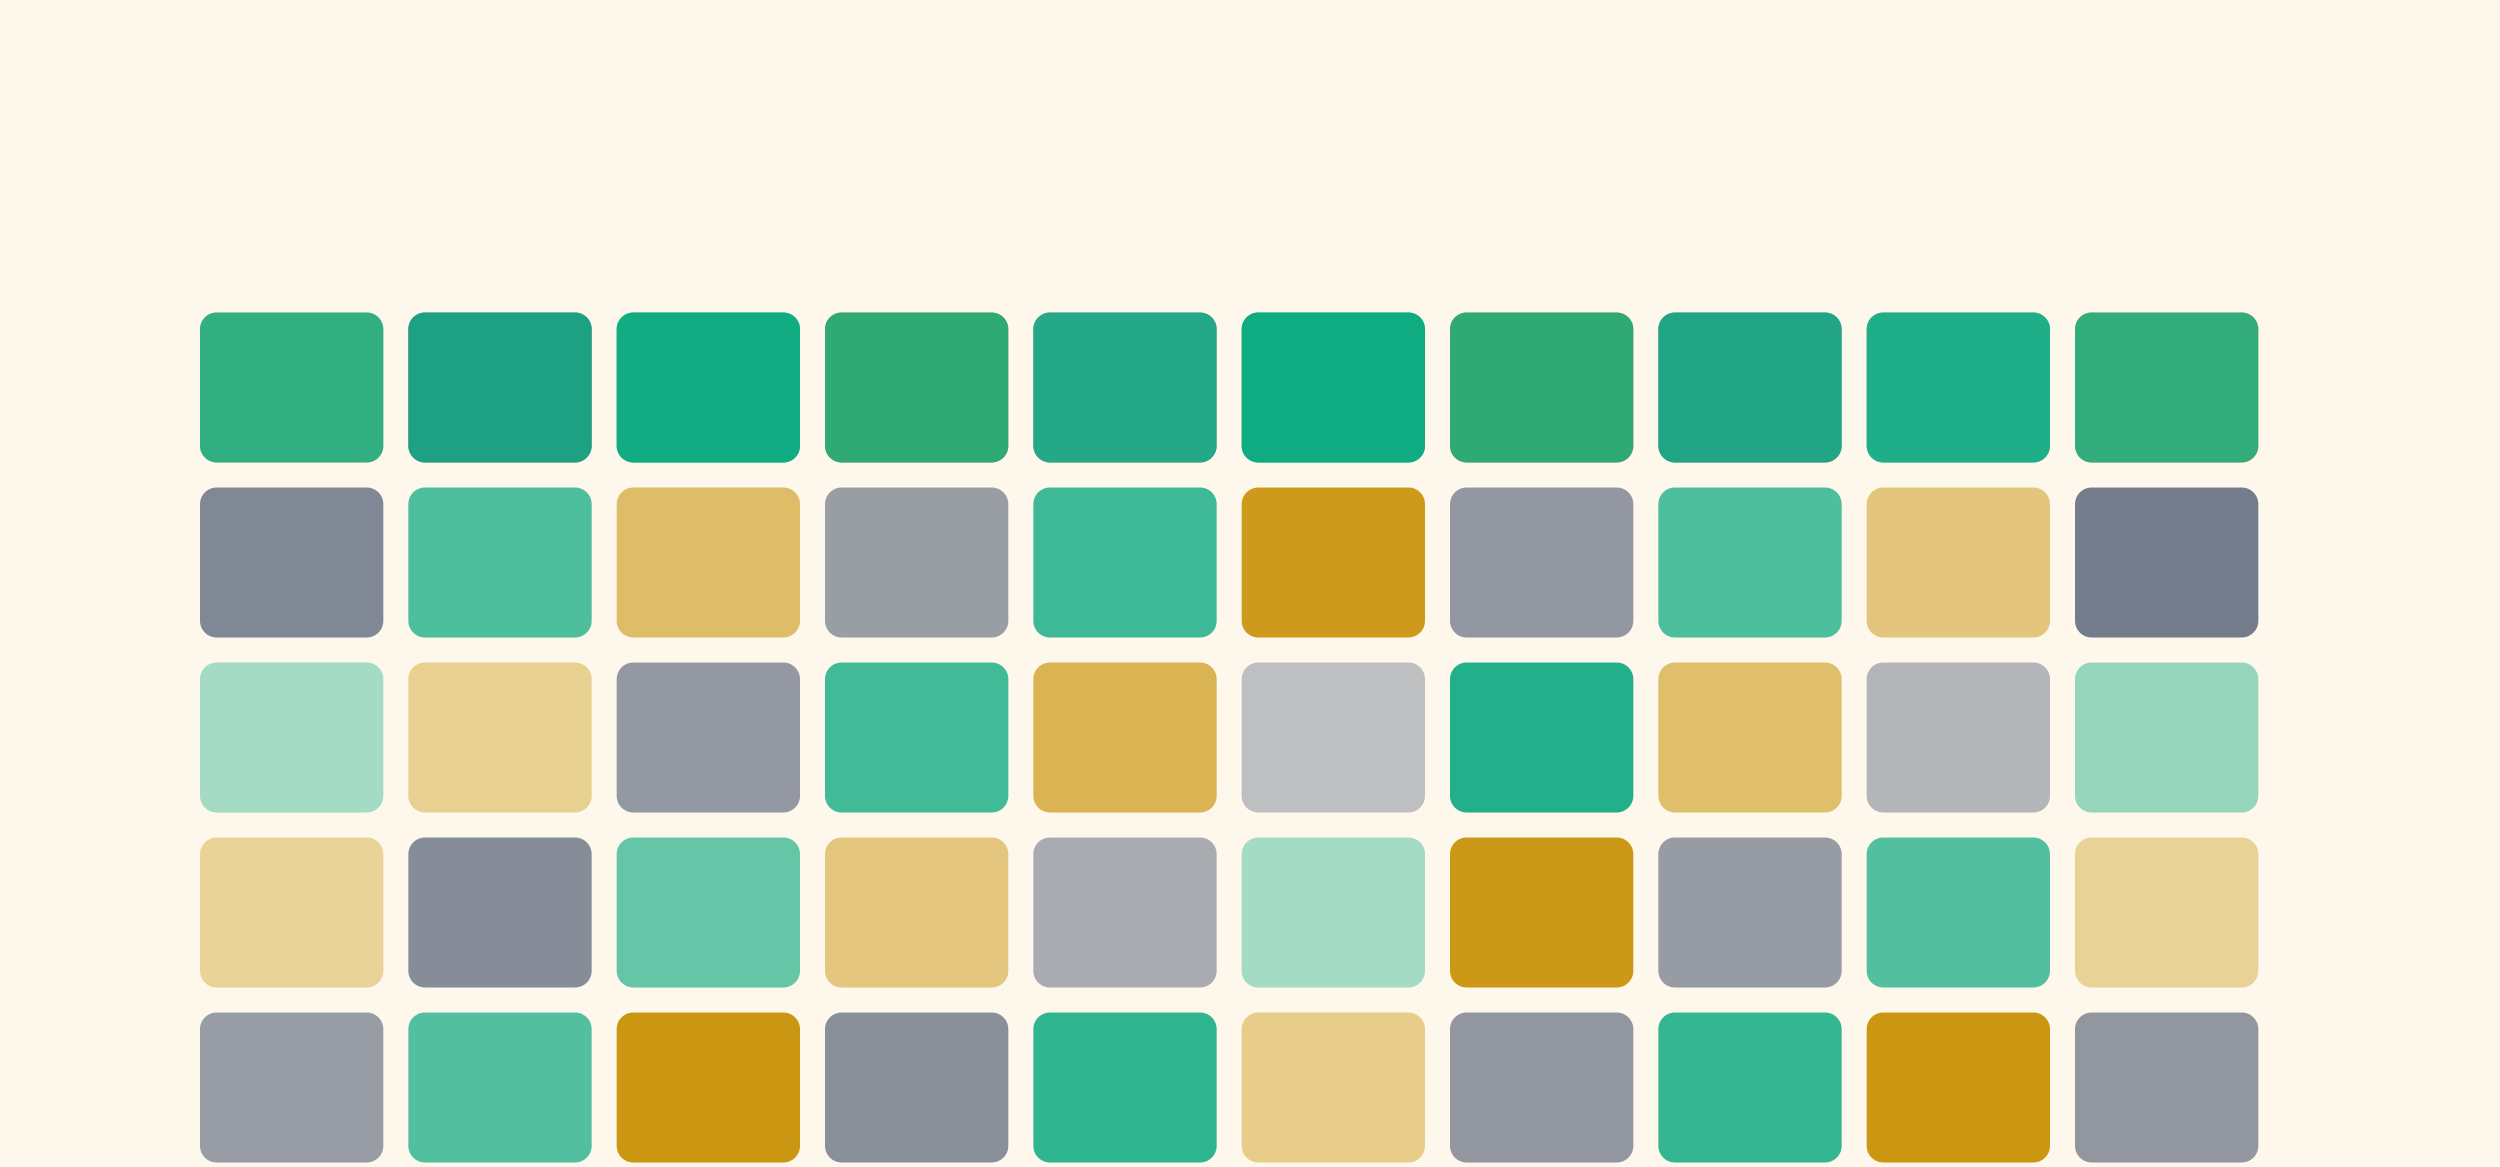
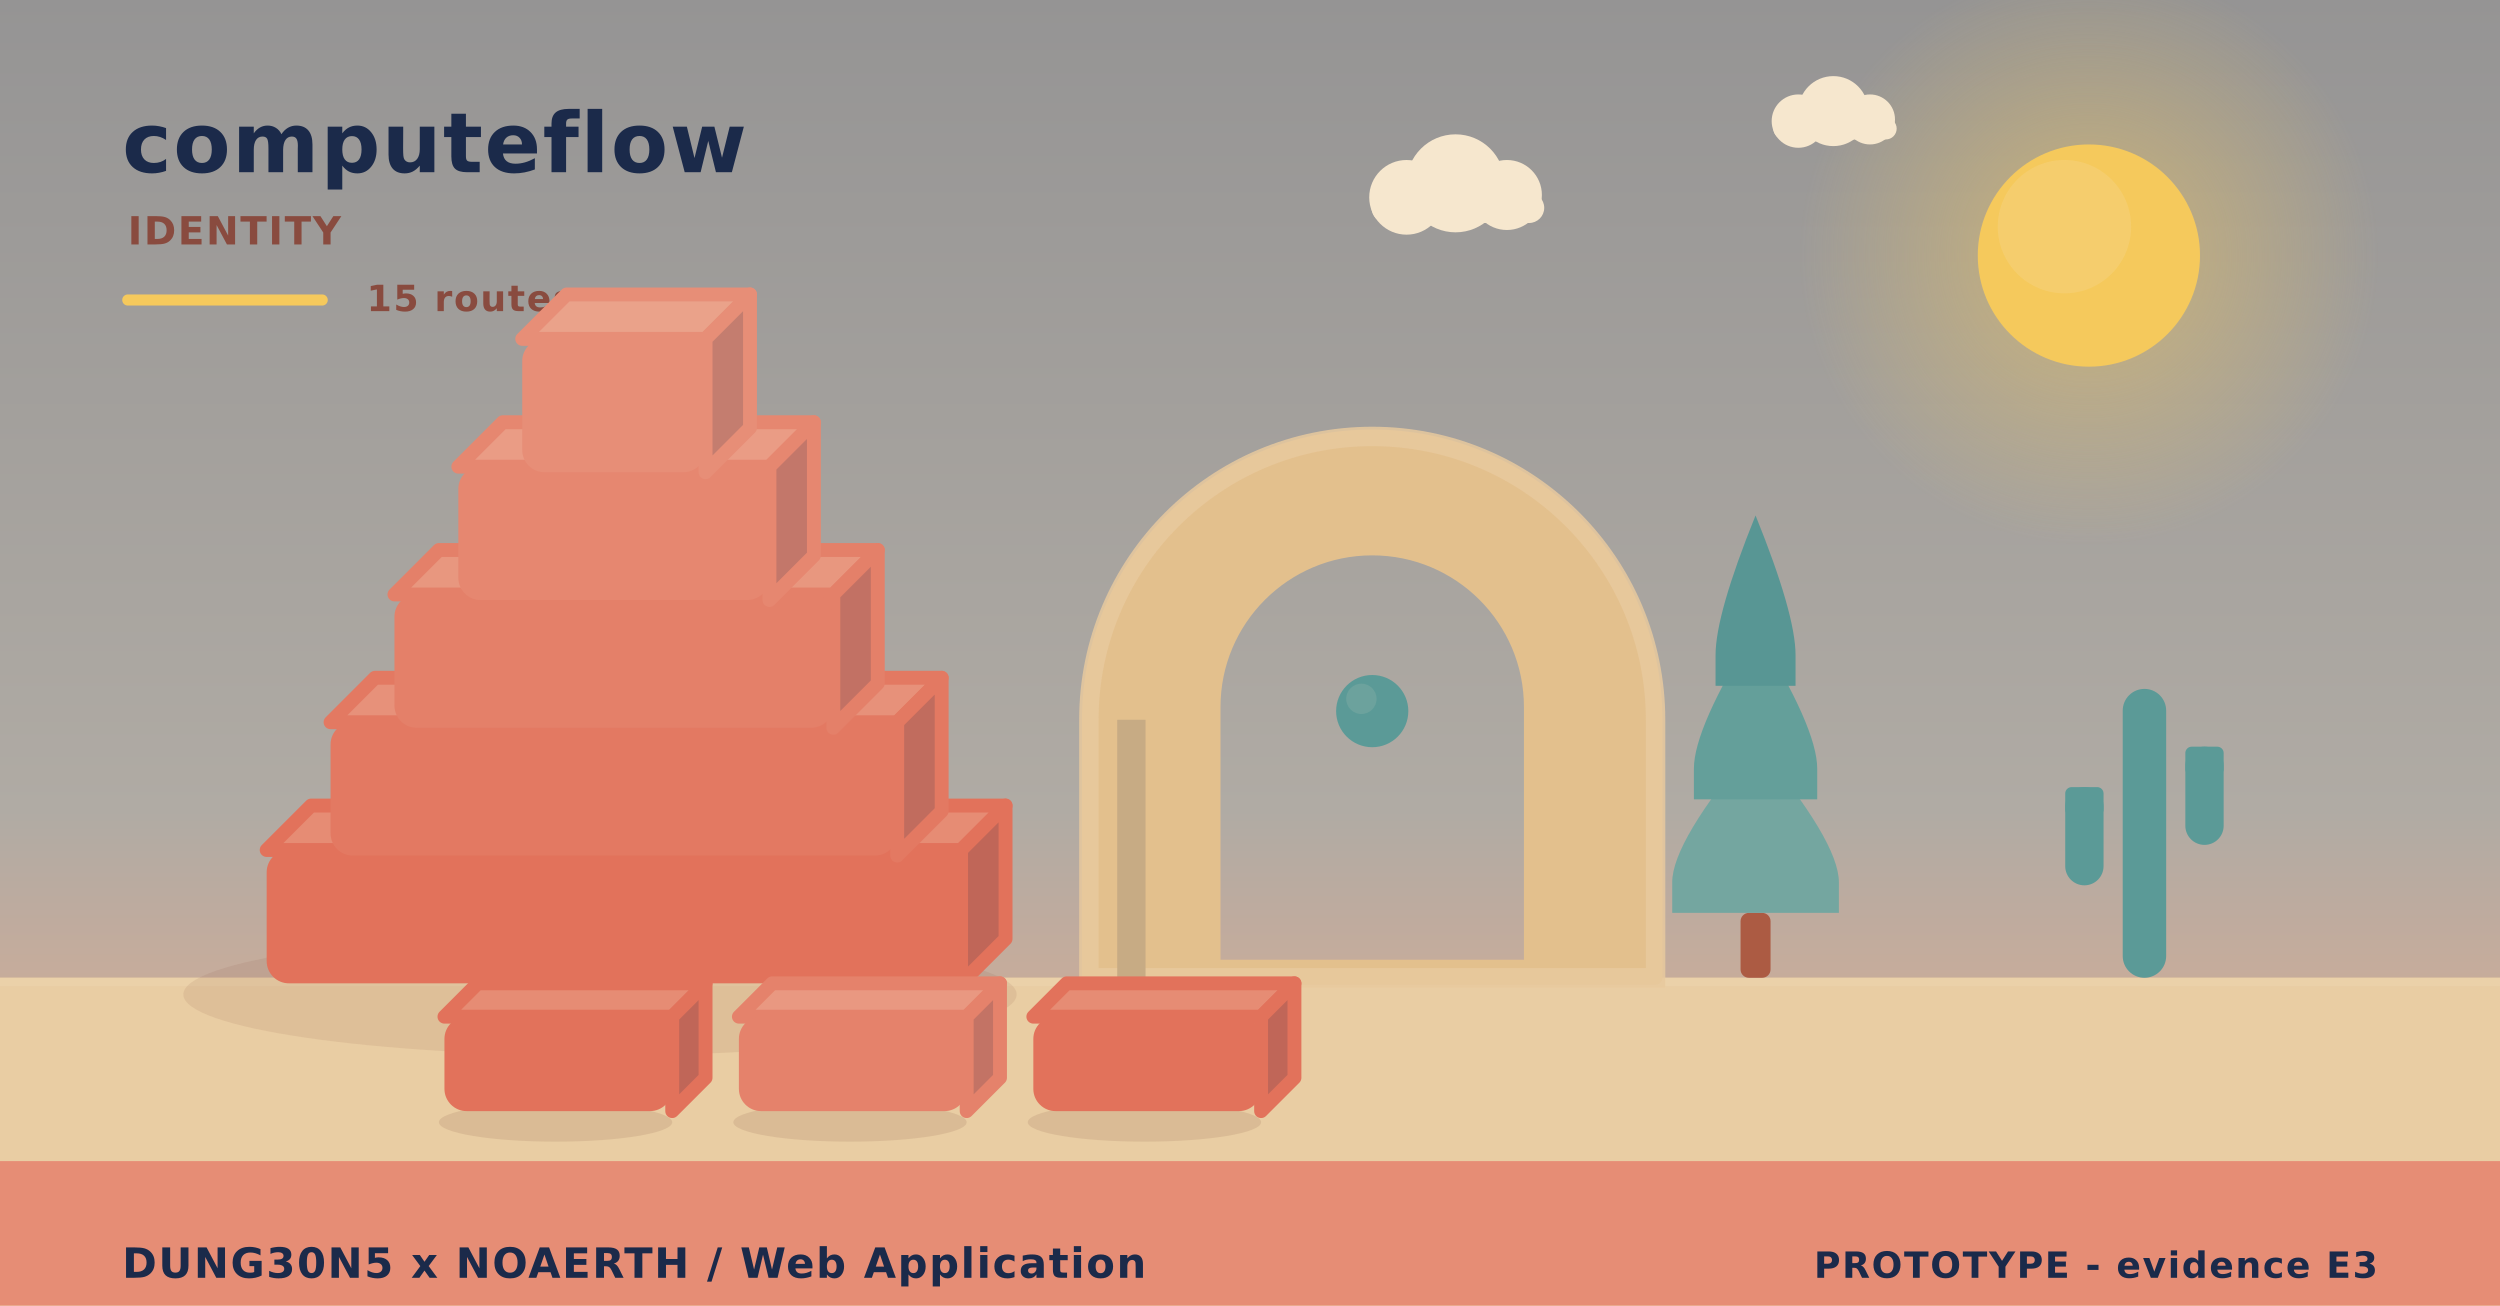
- <svg xmlns="http://www.w3.org/2000/svg" viewBox="0 0 1200 560" width="1200" height="560" role="img" aria-label="computeflow hero">
-   <rect width="1200" height="560" fill="#fef8ec" />
-   <defs>
-     <linearGradient id="gh" x1="0" y1="0" x2="1" y2="1">
-       <stop offset="0%" stop-color="#c78f02" />
-       <stop offset="100%" stop-color="#6e7788" />
-     </linearGradient>
-   </defs>
-   <rect x="96.00" y="150.00" width="88.00" height="72.00" rx="8.00" fill="#c78f02" opacity="0.41" />
-   <rect x="196.00" y="150.00" width="88.00" height="72.00" rx="8.00" fill="#6e7788" opacity="0.86" />
-   <rect x="296.00" y="150.00" width="88.00" height="72.00" rx="8.00" fill="#05a77d" opacity="0.74" />
-   <rect x="396.00" y="150.00" width="88.00" height="72.00" rx="8.00" fill="#c78f02" opacity="0.67" />
-   <rect x="496.00" y="150.00" width="88.00" height="72.00" rx="8.00" fill="#6e7788" opacity="0.61" />
-   <rect x="596.00" y="150.00" width="88.00" height="72.00" rx="8.00" fill="#05a77d" opacity="0.80" />
-   <rect x="696.00" y="150.00" width="88.00" height="72.00" rx="8.00" fill="#c78f02" opacity="0.65" />
-   <rect x="796.00" y="150.00" width="88.00" height="72.00" rx="8.00" fill="#6e7788" opacity="0.72" />
-   <rect x="896.00" y="150.00" width="88.00" height="72.00" rx="8.00" fill="#05a77d" opacity="0.51" />
-   <rect x="996.00" y="150.00" width="88.00" height="72.00" rx="8.00" fill="#c78f02" opacity="0.54" />
-   <rect x="96.00" y="234.00" width="88.00" height="72.00" rx="8.00" fill="#6e7788" opacity="0.87" />
-   <rect x="196.00" y="234.00" width="88.00" height="72.00" rx="8.00" fill="#05a77d" opacity="0.71" />
-   <rect x="296.00" y="234.00" width="88.00" height="72.00" rx="8.00" fill="#c78f02" opacity="0.57" />
-   <rect x="396.00" y="234.00" width="88.00" height="72.00" rx="8.00" fill="#6e7788" opacity="0.70" />
-   <rect x="496.00" y="234.00" width="88.00" height="72.00" rx="8.00" fill="#05a77d" opacity="0.77" />
-   <rect x="596.00" y="234.00" width="88.00" height="72.00" rx="8.00" fill="#c78f02" opacity="0.89" />
-   <rect x="696.00" y="234.00" width="88.00" height="72.00" rx="8.00" fill="#6e7788" opacity="0.75" />
-   <rect x="796.00" y="234.00" width="88.00" height="72.00" rx="8.00" fill="#05a77d" opacity="0.71" />
-   <rect x="896.00" y="234.00" width="88.00" height="72.00" rx="8.00" fill="#c78f02" opacity="0.48" />
-   <rect x="996.00" y="234.00" width="88.00" height="72.00" rx="8.00" fill="#6e7788" opacity="0.95" />
-   <rect x="96.00" y="318.00" width="88.00" height="72.00" rx="8.00" fill="#05a77d" opacity="0.36" />
-   <rect x="196.00" y="318.00" width="88.00" height="72.00" rx="8.00" fill="#c78f02" opacity="0.39" />
-   <rect x="296.00" y="318.00" width="88.00" height="72.00" rx="8.00" fill="#6e7788" opacity="0.74" />
-   <rect x="396.00" y="318.00" width="88.00" height="72.00" rx="8.00" fill="#05a77d" opacity="0.76" />
-   <rect x="496.00" y="318.00" width="88.00" height="72.00" rx="8.00" fill="#c78f02" opacity="0.66" />
-   <rect x="596.00" y="318.00" width="88.00" height="72.00" rx="8.00" fill="#6e7788" opacity="0.44" />
-   <rect x="696.00" y="318.00" width="88.00" height="72.00" rx="8.00" fill="#05a77d" opacity="0.88" />
-   <rect x="796.00" y="318.00" width="88.00" height="72.00" rx="8.00" fill="#c78f02" opacity="0.55" />
-   <rect x="896.00" y="318.00" width="88.00" height="72.00" rx="8.00" fill="#6e7788" opacity="0.52" />
-   <rect x="996.00" y="318.00" width="88.00" height="72.00" rx="8.00" fill="#05a77d" opacity="0.42" />
-   <rect x="96.00" y="402.00" width="88.00" height="72.00" rx="8.00" fill="#c78f02" opacity="0.36" />
-   <rect x="196.00" y="402.00" width="88.00" height="72.00" rx="8.00" fill="#6e7788" opacity="0.83" />
-   <rect x="296.00" y="402.00" width="88.00" height="72.00" rx="8.00" fill="#05a77d" opacity="0.62" />
-   <rect x="396.00" y="402.00" width="88.00" height="72.00" rx="8.00" fill="#c78f02" opacity="0.47" />
-   <rect x="496.00" y="402.00" width="88.00" height="72.00" rx="8.00" fill="#6e7788" opacity="0.59" />
-   <rect x="596.00" y="402.00" width="88.00" height="72.00" rx="8.00" fill="#05a77d" opacity="0.36" />
-   <rect x="696.00" y="402.00" width="88.00" height="72.00" rx="8.00" fill="#c78f02" opacity="0.91" />
-   <rect x="796.00" y="402.00" width="88.00" height="72.00" rx="8.00" fill="#6e7788" opacity="0.72" />
-   <rect x="896.00" y="402.00" width="88.00" height="72.00" rx="8.00" fill="#05a77d" opacity="0.69" />
-   <rect x="996.00" y="402.00" width="88.00" height="72.00" rx="8.00" fill="#c78f02" opacity="0.37" />
-   <rect x="96.00" y="486.00" width="88.00" height="72.00" rx="8.00" fill="#6e7788" opacity="0.71" />
-   <rect x="196.00" y="486.00" width="88.00" height="72.00" rx="8.00" fill="#05a77d" opacity="0.69" />
-   <rect x="296.00" y="486.00" width="88.00" height="72.00" rx="8.00" fill="#c78f02" opacity="0.93" />
-   <rect x="396.00" y="486.00" width="88.00" height="72.00" rx="8.00" fill="#6e7788" opacity="0.81" />
-   <rect x="496.00" y="486.00" width="88.00" height="72.00" rx="8.00" fill="#05a77d" opacity="0.83" />
-   <rect x="596.00" y="486.00" width="88.00" height="72.00" rx="8.00" fill="#c78f02" opacity="0.42" />
-   <rect x="696.00" y="486.00" width="88.00" height="72.00" rx="8.00" fill="#6e7788" opacity="0.76" />
-   <rect x="796.00" y="486.00" width="88.00" height="72.00" rx="8.00" fill="#05a77d" opacity="0.81" />
-   <rect x="896.00" y="486.00" width="88.00" height="72.00" rx="8.00" fill="#c78f02" opacity="0.93" />
-   <rect x="996.00" y="486.00" width="88.00" height="72.00" rx="8.00" fill="#6e7788" opacity="0.76" />
+ <svg xmlns="http://www.w3.org/2000/svg" width="900" height="470" viewBox="0 0 900 470" role="img" aria-label="computeflow - identity">
+   <linearGradient id="skyh" x1="0" y1="0" x2="0" y2="1">
+     <stop offset="0" stop-color="#959494" />
+     <stop offset="0.62" stop-color="#b0aba4" />
+     <stop offset="1" stop-color="#f3ad8a" />
+   </linearGradient>
+   <rect width="900" height="470" fill="url(#skyh)" />
+   <radialGradient id="sunh">
+     <stop offset="0.35" stop-color="#f5c95c" stop-opacity="0.34" />
+     <stop offset="1" stop-color="#f5c95c" stop-opacity="0" />
+   </radialGradient>
+   <circle cx="752" cy="92" r="104" fill="url(#sunh)" />
+   <circle cx="752" cy="92" r="40" fill="#f5c95c" />
+   <circle cx="743.2" cy="81.6" r="24" fill="#f5d27e" opacity="0.5" />
  <g>
-     <rect x="96.00" y="150.00" width="88.00" height="72.00" rx="8.00" fill="#05a77d" opacity="0.80" />
-     <animate attributeName="opacity" values="0.25;1.0;0.25" dur="6.933s" begin="1.35s" repeatCount="indefinite" />
+     <circle cx="524" cy="66" r="17.64" fill="#f6e7ce" />
+     <circle cx="506.36" cy="71.04" r="13.44" fill="#f6e7ce" />
+     <circle cx="542.48" cy="70.2" r="12.6" fill="#f6e7ce" />
+     <rect x="493.76" y="69.36" width="62.16" height="10.92" rx="5.46" fill="#f6e7ce" />
+     <animateTransform attributeName="transform" type="translate" values="0 0;24 0;0 0" dur="36s" begin="0s" repeatCount="indefinite" />
  </g>
  <g>
-     <rect x="196.00" y="150.00" width="88.00" height="72.00" rx="8.00" fill="#05a77d" opacity="0.80" />
-     <animate attributeName="opacity" values="0.25;1.0;0.25" dur="6.933s" begin="1.67s" repeatCount="indefinite" />
+     <circle cx="660" cy="40" r="12.6" fill="#f6e7ce" />
+     <circle cx="647.4" cy="43.6" r="9.6" fill="#f6e7ce" />
+     <circle cx="673.2" cy="43" r="9" fill="#f6e7ce" />
+     <rect x="638.4" y="42.4" width="44.4" height="7.8" rx="3.9" fill="#f6e7ce" />
+     <animateTransform attributeName="transform" type="translate" values="0 0;-18 0;0 0" dur="46s" begin="3s" repeatCount="indefinite" />
+   </g>
+   <rect x="0" y="352" width="900" height="118" fill="#e9cda3" />
+   <rect x="0" y="352" width="900" height="3" fill="#ebd1a9" />
+   <text x="44" y="62" font-family="Verdana,DejaVu Sans,sans-serif" font-size="30" font-weight="700" letter-spacing="0.6" fill="#1b2a4a" text-anchor="start">computeflow</text>
+   <text x="46" y="88" font-family="Verdana,DejaVu Sans,sans-serif" font-size="14" font-weight="700" letter-spacing="0.6" fill="#894b3f" text-anchor="start">IDENTITY</text>
+   <rect x="44" y="106" width="74" height="4" rx="2" fill="#f5c95c" />
+   <text x="132" y="112" font-family="Verdana,DejaVu Sans,sans-serif" font-size="13" font-weight="700" letter-spacing="0.6" fill="#894b3f" text-anchor="start">15 routes</text>
+   <ellipse cx="216" cy="358" rx="150" ry="22" fill="rgba(138,90,68,0.11)" />
+   <g>
+     <path d="M96,306 L346,306 L362,290 L112,290 Z" fill="#e68c74" stroke="#e2725b" stroke-width="5" stroke-linejoin="round" />
+     <path d="M346,306 L362,290 L362,338 L346,354 Z" fill="#c06658" stroke="#e2725b" stroke-width="5" stroke-linejoin="round" />
+     <rect x="96" y="306" width="250" height="48" rx="8" fill="#e2725b" />
+     <animateTransform attributeName="transform" type="translate" values="0 10;0 0" dur="0.9s" begin="0s" fill="freeze" />
  </g>
  <g>
-     <rect x="296.00" y="150.00" width="88.00" height="72.00" rx="8.00" fill="#05a77d" opacity="0.80" />
-     <animate attributeName="opacity" values="0.25;1.0;0.25" dur="6.933s" begin="1.99s" repeatCount="indefinite" />
+     <path d="M119,260 L323,260 L339,244 L135,244 Z" fill="#e7917a" stroke="#e37962" stroke-width="5" stroke-linejoin="round" />
+     <path d="M323,260 L339,244 L339,292 L323,308 Z" fill="#c16c5e" stroke="#e37962" stroke-width="5" stroke-linejoin="round" />
+     <rect x="119" y="260" width="204" height="48" rx="8" fill="#e37962" />
+     <animateTransform attributeName="transform" type="translate" values="0 10;0 0" dur="0.9s" begin="0.28s" fill="freeze" />
  </g>
  <g>
-     <rect x="396.00" y="150.00" width="88.00" height="72.00" rx="8.00" fill="#05a77d" opacity="0.80" />
-     <animate attributeName="opacity" values="0.25;1.0;0.25" dur="6.933s" begin="2.31s" repeatCount="indefinite" />
+     <path d="M142,214 L300,214 L316,198 L158,198 Z" fill="#e8977f" stroke="#e48069" stroke-width="5" stroke-linejoin="round" />
+     <path d="M300,214 L316,198 L316,246 L300,262 Z" fill="#c27164" stroke="#e48069" stroke-width="5" stroke-linejoin="round" />
+     <rect x="142" y="214" width="158" height="48" rx="8" fill="#e48069" />
+     <animateTransform attributeName="transform" type="translate" values="0 10;0 0" dur="0.9s" begin="0.56s" fill="freeze" />
  </g>
  <g>
-     <rect x="496.00" y="150.00" width="88.00" height="72.00" rx="8.00" fill="#05a77d" opacity="0.80" />
-     <animate attributeName="opacity" values="0.25;1.0;0.25" dur="6.933s" begin="2.63s" repeatCount="indefinite" />
+     <path d="M165,168 L277,168 L293,152 L181,152 Z" fill="#ea9c85" stroke="#e68770" stroke-width="5" stroke-linejoin="round" />
+     <path d="M277,168 L293,152 L293,200 L277,216 Z" fill="#c3776a" stroke="#e68770" stroke-width="5" stroke-linejoin="round" />
+     <rect x="165" y="168" width="112" height="48" rx="8" fill="#e68770" />
+     <animateTransform attributeName="transform" type="translate" values="0 10;0 0" dur="0.9s" begin="0.84s" fill="freeze" />
  </g>
  <g>
-     <rect x="596.00" y="150.00" width="88.00" height="72.00" rx="8.00" fill="#05a77d" opacity="0.80" />
-     <animate attributeName="opacity" values="0.25;1.0;0.25" dur="6.933s" begin="2.95s" repeatCount="indefinite" />
+     <path d="M188,122 L254,122 L270,106 L204,106 Z" fill="#eaa28a" stroke="#e78e77" stroke-width="5" stroke-linejoin="round" />
+     <path d="M254,122 L270,106 L270,154 L254,170 Z" fill="#c47d6f" stroke="#e78e77" stroke-width="5" stroke-linejoin="round" />
+     <rect x="188" y="122" width="66" height="48" rx="8" fill="#e78e77" />
+     <animateTransform attributeName="transform" type="translate" values="0 10;0 0" dur="0.9s" begin="1.12s" fill="freeze" />
  </g>
+   <path d="M392,352 L392,259.12 A102,102 0 0 1 596,259.12 L596,352 Z M436.88,348 L436.88,254.55 A57.12,57.12 0 0 1 551.12,254.55 L551.12,348 Z" fill="#e3c08d" fill-rule="evenodd" stroke="#e3c08d" stroke-width="5" stroke-linejoin="round" />
+   <path d="M392,352 L392,259.12 A102,102 0 0 1 596,259.12 L596,352 Z" fill="none" stroke="#e8c99d" stroke-width="7" stroke-linecap="round" opacity="0.85" />
+   <rect x="402.2" y="259.12" width="10.2" height="92.88" fill="#c7ab84" />
  <g>
-     <rect x="696.00" y="150.00" width="88.00" height="72.00" rx="8.00" fill="#05a77d" opacity="0.80" />
-     <animate attributeName="opacity" values="0.25;1.0;0.25" dur="6.933s" begin="3.27s" repeatCount="indefinite" />
+     <circle cx="494" cy="256" r="13" fill="#5b9a97" />
+     <circle cx="490.1" cy="251.58" r="5.46" fill="#7aa9a2" opacity="0.55" />
+     <animate attributeName="opacity" values="0.78;1;0.78" dur="5.2s" begin="0s" repeatCount="indefinite" />
  </g>
+   <rect x="626.6" y="328.64" width="10.8" height="23.36" rx="3" fill="#ac5b43" />
+   <path d="M632,267.32 Q602,302.89 602,317.6 Q602,328.64 602,328.64 L662,328.64 Q662,328.64 662,317.6 Q662,302.89 632,267.32 Z" fill="#74a6a0" />
+   <path d="M632,226.44 Q609.8,262.01 609.8,276.72 Q609.8,287.76 609.8,287.76 L654.2,287.76 Q654.2,287.76 654.2,276.72 Q654.2,262.01 632,226.44 Z" fill="#649f9a" />
+   <path d="M632,185.56 Q617.6,221.13 617.6,235.84 Q617.6,246.88 617.6,246.88 L646.4,246.88 Q646.4,246.88 646.4,235.84 Q646.4,221.13 632,185.56 Z" fill="#589694" />
+   <rect x="764.18" y="248" width="15.64" height="104" rx="7.82" fill="#5b9a97" />
+   <rect x="743.48" y="283.36" width="13.8" height="35.36" rx="6.9" fill="#5b9a97" />
+   <rect x="743.48" y="283.36" width="13.8" height="10.4" rx="2.3" fill="#5b9a97" />
+   <rect x="786.72" y="268.8" width="13.8" height="35.36" rx="6.9" fill="#5b9a97" />
+   <rect x="786.72" y="268.8" width="13.8" height="10.4" rx="2.3" fill="#5b9a97" />
+   <ellipse cx="200" cy="404" rx="42" ry="7" fill="rgba(138,90,68,0.15)" />
  <g>
-     <rect x="796.00" y="150.00" width="88.00" height="72.00" rx="8.00" fill="#05a77d" opacity="0.80" />
-     <animate attributeName="opacity" values="0.25;1.0;0.25" dur="6.933s" begin="3.59s" repeatCount="indefinite" />
+     <path d="M160,366 L242,366 L254,354 L172,354 Z" fill="#e68c74" stroke="#e2725b" stroke-width="5" stroke-linejoin="round" />
+     <path d="M242,366 L254,354 L254,388 L242,400 Z" fill="#c06658" stroke="#e2725b" stroke-width="5" stroke-linejoin="round" />
+     <rect x="160" y="366" width="82" height="34" rx="8" fill="#e2725b" />
+     <animateTransform attributeName="transform" type="translate" values="0 10;0 0" dur="0.7s" begin="0.8s" fill="freeze" />
  </g>
+   <ellipse cx="306" cy="404" rx="42" ry="7" fill="rgba(138,90,68,0.15)" />
  <g>
-     <rect x="896.00" y="150.00" width="88.00" height="72.00" rx="8.00" fill="#05a77d" opacity="0.80" />
-     <animate attributeName="opacity" values="0.25;1.0;0.25" dur="6.933s" begin="3.91s" repeatCount="indefinite" />
+     <path d="M266,366 L348,366 L360,354 L278,354 Z" fill="#e99881" stroke="#e5826b" stroke-width="5" stroke-linejoin="round" />
+     <path d="M348,366 L360,354 L360,388 L348,400 Z" fill="#c37365" stroke="#e5826b" stroke-width="5" stroke-linejoin="round" />
+     <rect x="266" y="366" width="82" height="34" rx="8" fill="#e5826b" />
+     <animateTransform attributeName="transform" type="translate" values="0 10;0 0" dur="0.7s" begin="0.95s" fill="freeze" />
  </g>
+   <ellipse cx="412" cy="404" rx="42" ry="7" fill="rgba(138,90,68,0.15)" />
  <g>
-     <rect x="996.00" y="150.00" width="88.00" height="72.00" rx="8.00" fill="#05a77d" opacity="0.80" />
-     <animate attributeName="opacity" values="0.25;1.0;0.25" dur="6.933s" begin="4.23s" repeatCount="indefinite" />
+     <path d="M372,366 L454,366 L466,354 L384,354 Z" fill="#e68c74" stroke="#e2725b" stroke-width="5" stroke-linejoin="round" />
+     <path d="M454,366 L466,354 L466,388 L454,400 Z" fill="#c06658" stroke="#e2725b" stroke-width="5" stroke-linejoin="round" />
+     <rect x="372" y="366" width="82" height="34" rx="8" fill="#e2725b" />
+     <animateTransform attributeName="transform" type="translate" values="0 10;0 0" dur="0.7s" begin="1.1s" fill="freeze" />
  </g>
+   <rect x="0" y="418" width="900" height="52" rx="0" fill="#e68972" opacity="0.94" />
+   <text x="44" y="460" font-family="Verdana,DejaVu Sans,sans-serif" font-size="15" font-weight="700" letter-spacing="0.6" fill="#1b2a4a" text-anchor="start">DUNG30N5 x NOAERTH  /  Web Application</text>
+   <text x="856" y="460" font-family="Verdana,DejaVu Sans,sans-serif" font-size="13" font-weight="700" letter-spacing="0.6" fill="#1b2a4a" text-anchor="end">PROTOTYPE  -  evidence E3</text>
</svg>
